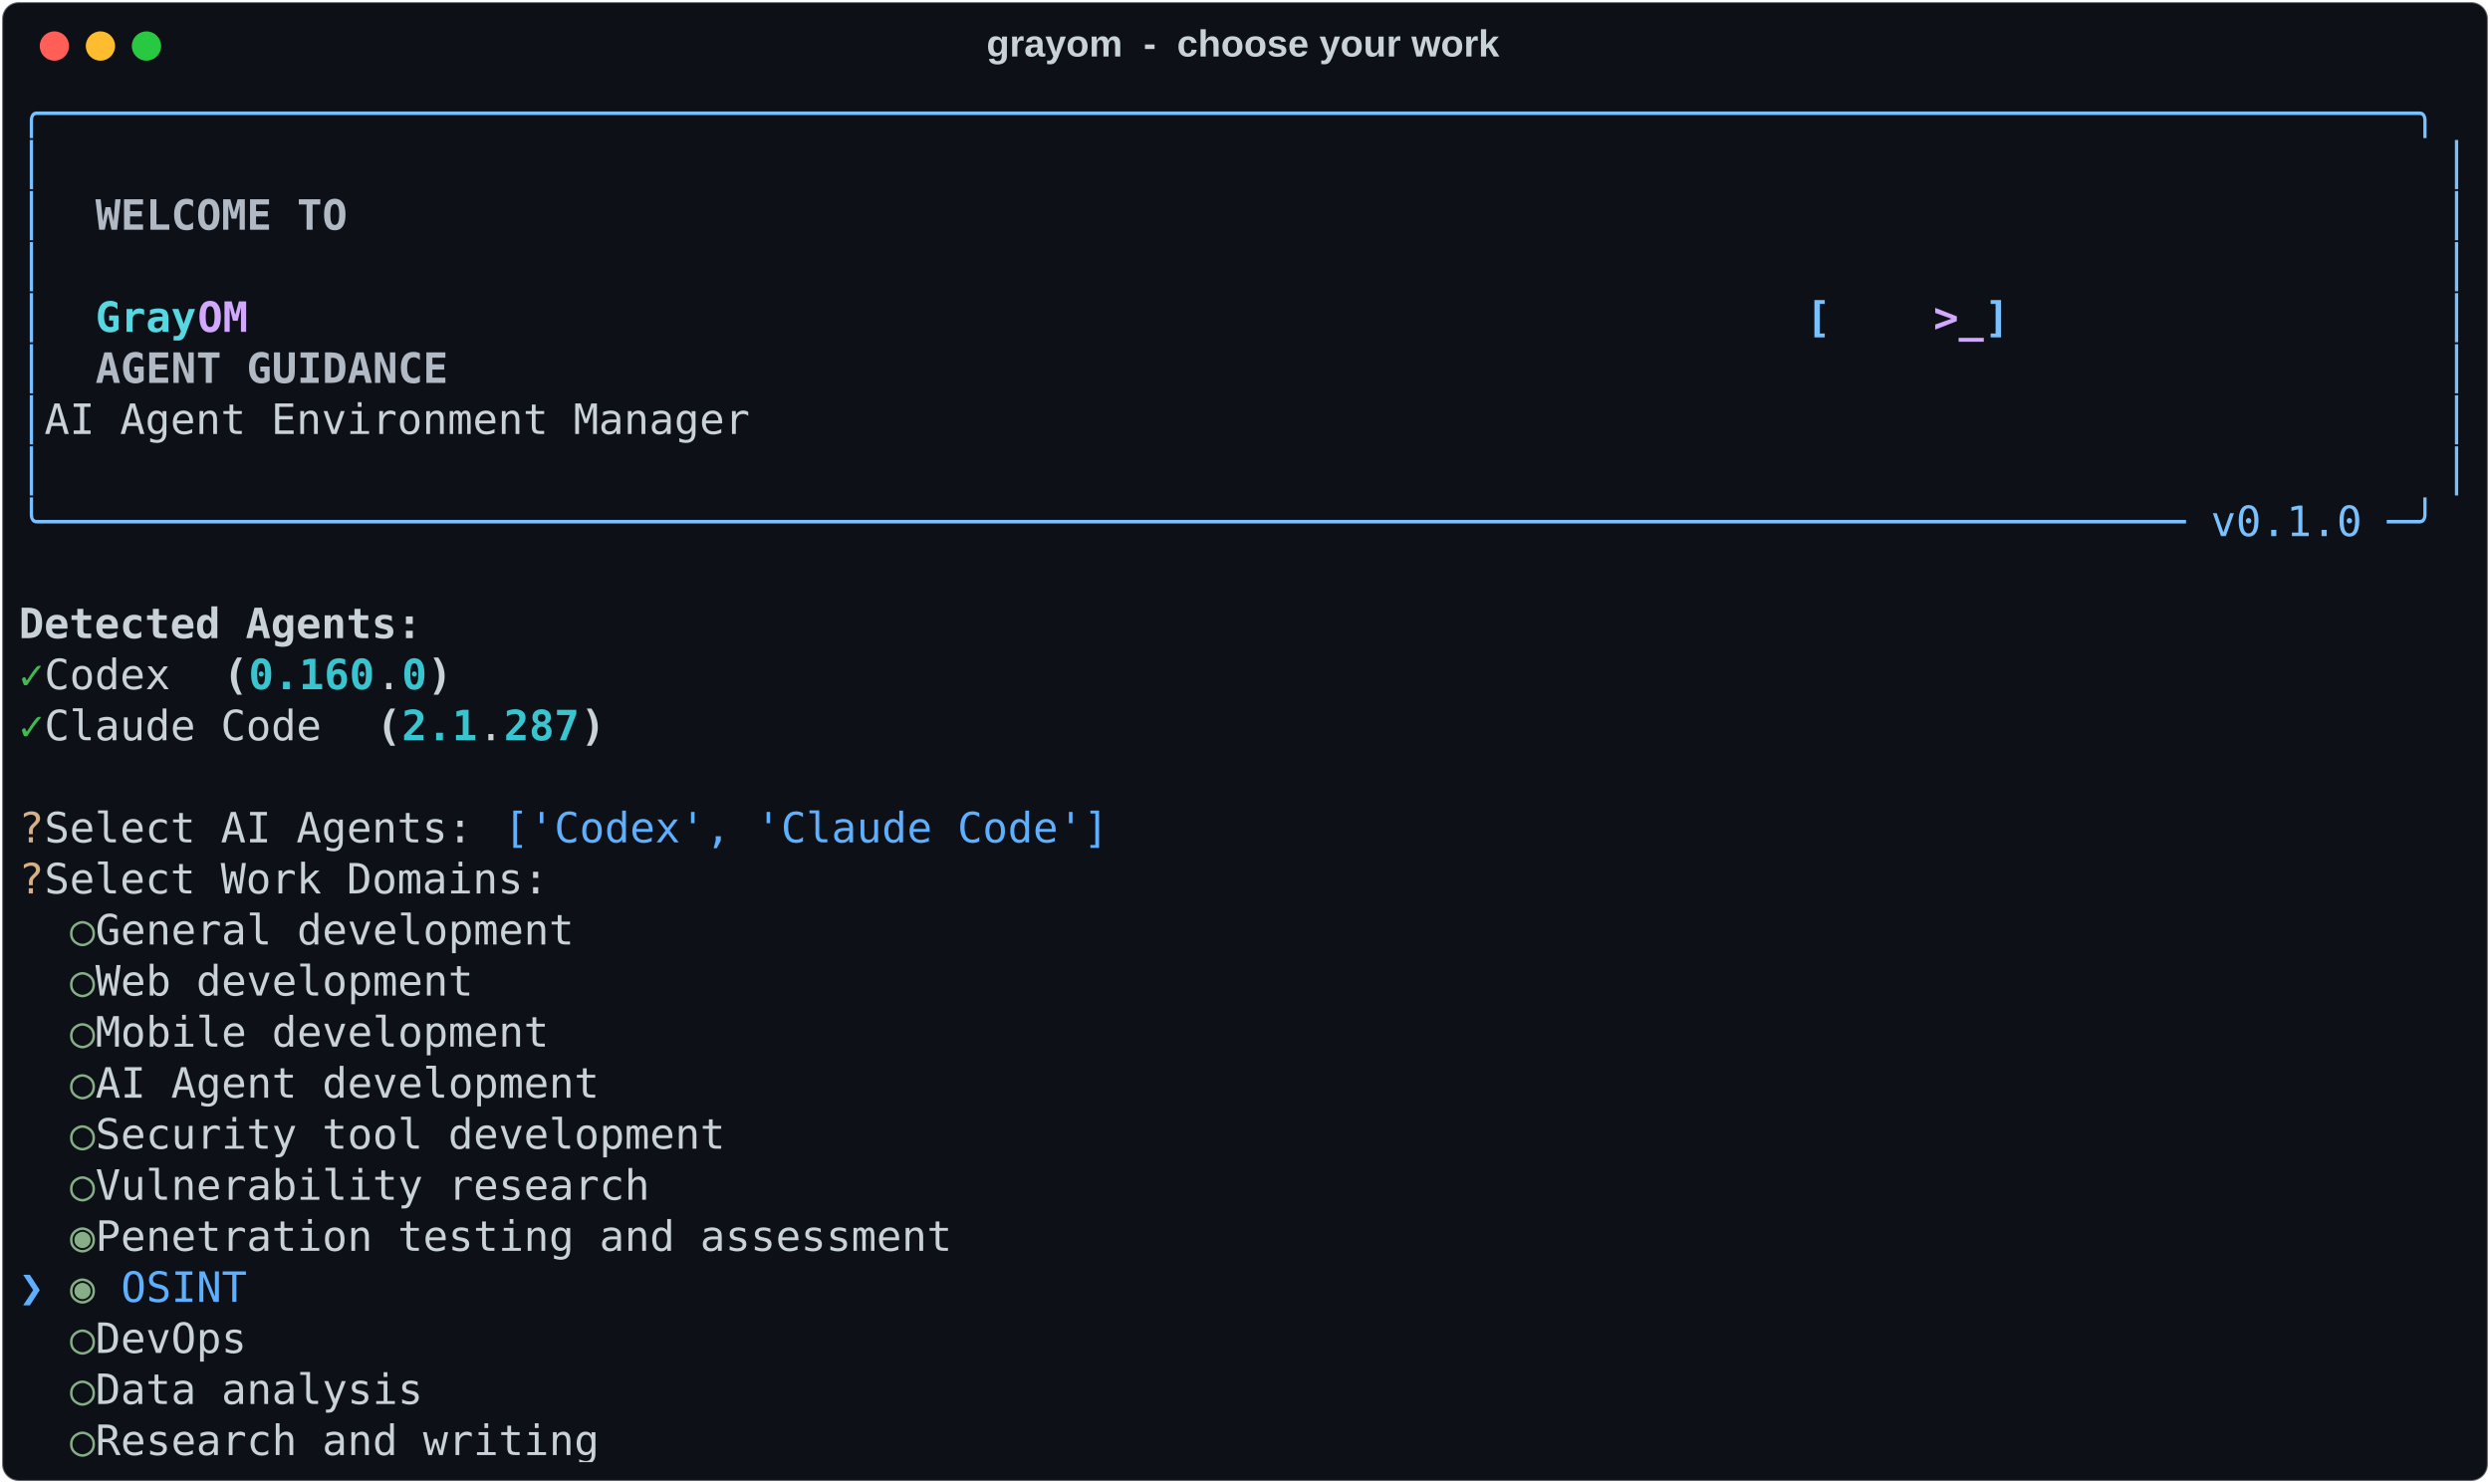
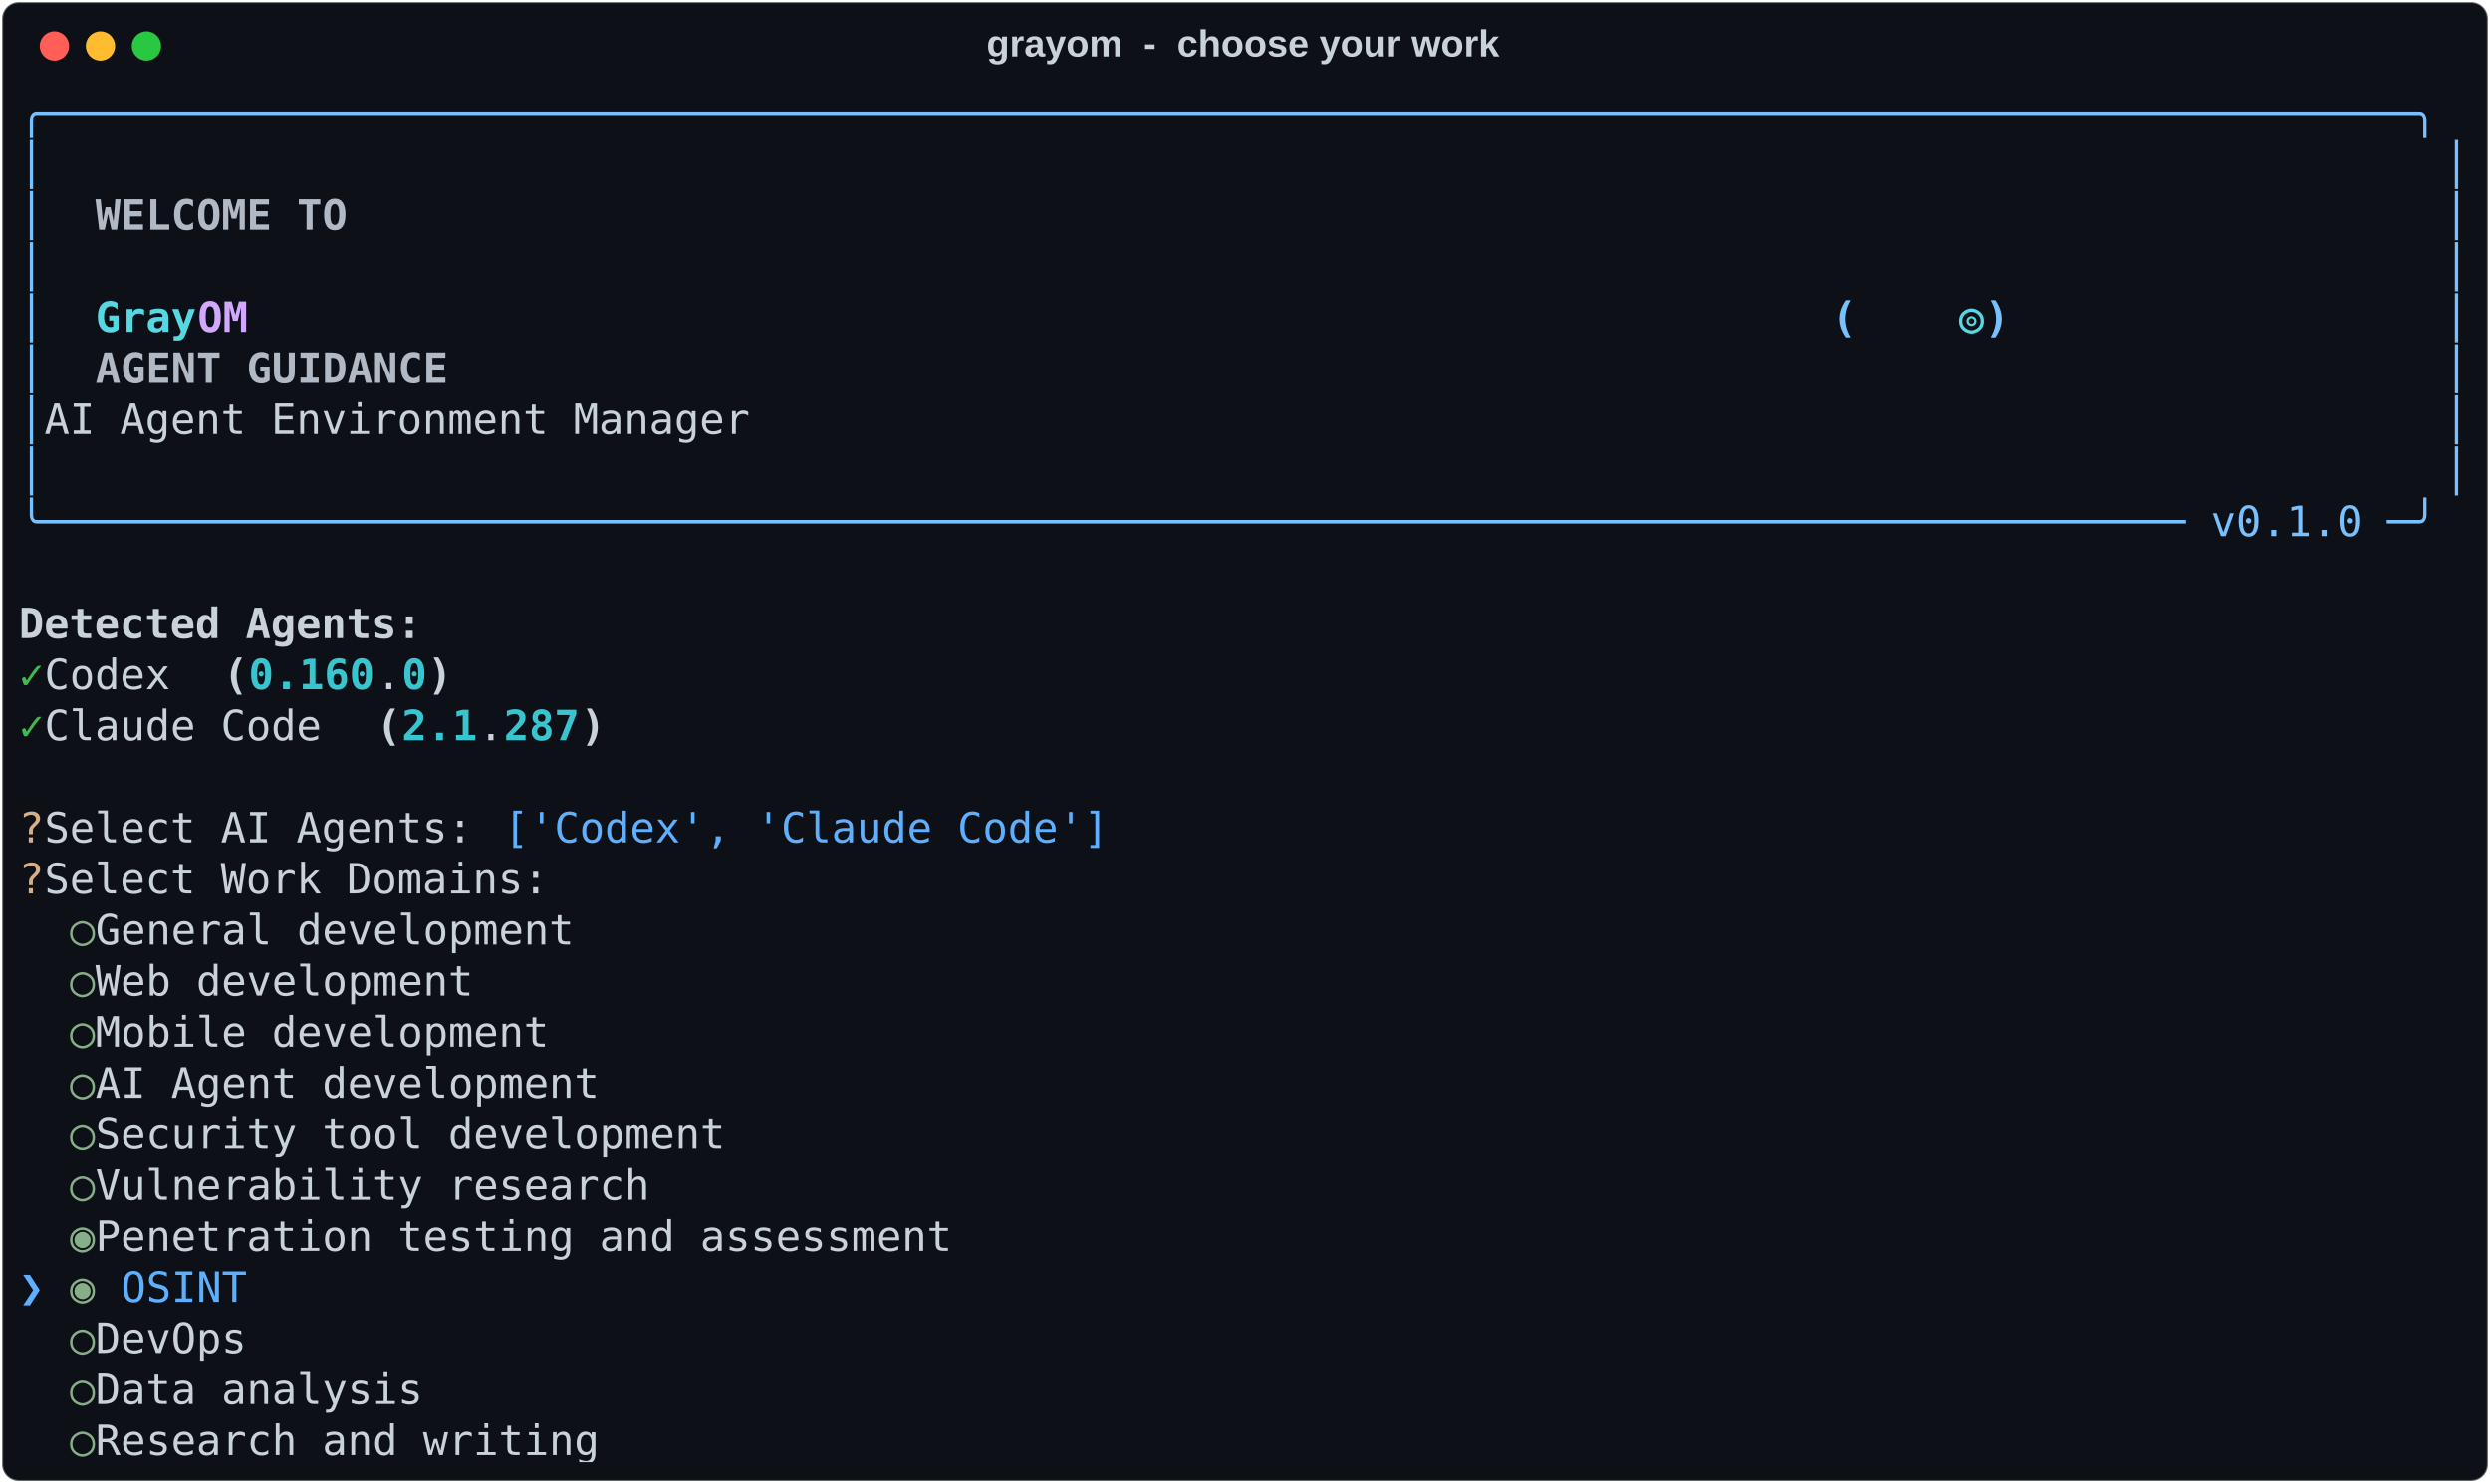
<svg xmlns="http://www.w3.org/2000/svg" class="rich-terminal" viewBox="0 0 1190 708.8">
  <style>

    @font-face {
        font-family: "Fira Code";
        src: local("FiraCode-Regular"),
                url("https://cdnjs.cloudflare.com/ajax/libs/firacode/6.2.0/woff2/FiraCode-Regular.woff2") format("woff2"),
                url("https://cdnjs.cloudflare.com/ajax/libs/firacode/6.2.0/woff/FiraCode-Regular.woff") format("woff");
        font-style: normal;
        font-weight: 400;
    }
    @font-face {
        font-family: "Fira Code";
        src: local("FiraCode-Bold"),
                url("https://cdnjs.cloudflare.com/ajax/libs/firacode/6.2.0/woff2/FiraCode-Bold.woff2") format("woff2"),
                url("https://cdnjs.cloudflare.com/ajax/libs/firacode/6.2.0/woff/FiraCode-Bold.woff") format("woff");
        font-style: bold;
        font-weight: 700;
    }

-     .terminal-3399588944-matrix {
+     .terminal-975608898-matrix {
        font-family: Fira Code, monospace;
        font-size: 20px;
        line-height: 24.4px;
        font-variant-east-asian: full-width;
    }

-     .terminal-3399588944-title {
+     .terminal-975608898-title {
        font-size: 18px;
        font-weight: bold;
        font-family: arial;
    }

-     .terminal-3399588944-r1 { fill: #79c0ff }
- .terminal-3399588944-r2 { fill: #c9d1d9 }
- .terminal-3399588944-r3 { fill: #b0b9c4;font-weight: bold }
- .terminal-3399588944-r4 { fill: #79c0ff;font-weight: bold }
- .terminal-3399588944-r5 { fill: #56d8e2;font-weight: bold }
- .terminal-3399588944-r6 { fill: #d2a8ff;font-weight: bold }
- .terminal-3399588944-r7 { fill: #c9d1d9;font-weight: bold }
- .terminal-3399588944-r8 { fill: #3fb950 }
- .terminal-3399588944-r9 { fill: #39c5cf;font-weight: bold }
- .terminal-3399588944-r10 { fill: #d7af87 }
- .terminal-3399588944-r11 { fill: #5fafff }
- .terminal-3399588944-r12 { fill: #b2b2b2 }
- .terminal-3399588944-r13 { fill: #87af87 }
+     .terminal-975608898-r1 { fill: #79c0ff }
+ .terminal-975608898-r2 { fill: #c9d1d9 }
+ .terminal-975608898-r3 { fill: #b0b9c4;font-weight: bold }
+ .terminal-975608898-r4 { fill: #79c0ff;font-weight: bold }
+ .terminal-975608898-r5 { fill: #56d8e2;font-weight: bold }
+ .terminal-975608898-r6 { fill: #d2a8ff;font-weight: bold }
+ .terminal-975608898-r7 { fill: #c9d1d9;font-weight: bold }
+ .terminal-975608898-r8 { fill: #3fb950 }
+ .terminal-975608898-r9 { fill: #39c5cf;font-weight: bold }
+ .terminal-975608898-r10 { fill: #d7af87 }
+ .terminal-975608898-r11 { fill: #5fafff }
+ .terminal-975608898-r12 { fill: #b2b2b2 }
+ .terminal-975608898-r13 { fill: #87af87 }
    </style>
  <defs>
-     <clipPath id="terminal-3399588944-clip-terminal">
+     <clipPath id="terminal-975608898-clip-terminal">
      <rect x="0" y="0" width="1170.2" height="657.8" />
    </clipPath>
-     <clipPath id="terminal-3399588944-line-0">
+     <clipPath id="terminal-975608898-line-0">
      <rect x="0" y="1.5" width="1171.2" height="24.65" />
    </clipPath>
-     <clipPath id="terminal-3399588944-line-1">
+     <clipPath id="terminal-975608898-line-1">
      <rect x="0" y="25.9" width="1171.2" height="24.65" />
    </clipPath>
-     <clipPath id="terminal-3399588944-line-2">
+     <clipPath id="terminal-975608898-line-2">
      <rect x="0" y="50.3" width="1171.2" height="24.65" />
    </clipPath>
-     <clipPath id="terminal-3399588944-line-3">
+     <clipPath id="terminal-975608898-line-3">
      <rect x="0" y="74.7" width="1171.2" height="24.65" />
    </clipPath>
-     <clipPath id="terminal-3399588944-line-4">
+     <clipPath id="terminal-975608898-line-4">
      <rect x="0" y="99.1" width="1171.2" height="24.65" />
    </clipPath>
-     <clipPath id="terminal-3399588944-line-5">
+     <clipPath id="terminal-975608898-line-5">
      <rect x="0" y="123.5" width="1171.2" height="24.65" />
    </clipPath>
-     <clipPath id="terminal-3399588944-line-6">
+     <clipPath id="terminal-975608898-line-6">
      <rect x="0" y="147.9" width="1171.2" height="24.65" />
    </clipPath>
-     <clipPath id="terminal-3399588944-line-7">
+     <clipPath id="terminal-975608898-line-7">
      <rect x="0" y="172.3" width="1171.2" height="24.65" />
    </clipPath>
-     <clipPath id="terminal-3399588944-line-8">
+     <clipPath id="terminal-975608898-line-8">
      <rect x="0" y="196.7" width="1171.2" height="24.65" />
    </clipPath>
-     <clipPath id="terminal-3399588944-line-9">
+     <clipPath id="terminal-975608898-line-9">
      <rect x="0" y="221.1" width="1171.2" height="24.65" />
    </clipPath>
-     <clipPath id="terminal-3399588944-line-10">
+     <clipPath id="terminal-975608898-line-10">
      <rect x="0" y="245.5" width="1171.2" height="24.65" />
    </clipPath>
-     <clipPath id="terminal-3399588944-line-11">
+     <clipPath id="terminal-975608898-line-11">
      <rect x="0" y="269.9" width="1171.2" height="24.65" />
    </clipPath>
-     <clipPath id="terminal-3399588944-line-12">
+     <clipPath id="terminal-975608898-line-12">
      <rect x="0" y="294.3" width="1171.2" height="24.65" />
    </clipPath>
-     <clipPath id="terminal-3399588944-line-13">
+     <clipPath id="terminal-975608898-line-13">
      <rect x="0" y="318.7" width="1171.2" height="24.65" />
    </clipPath>
-     <clipPath id="terminal-3399588944-line-14">
+     <clipPath id="terminal-975608898-line-14">
      <rect x="0" y="343.1" width="1171.2" height="24.65" />
    </clipPath>
-     <clipPath id="terminal-3399588944-line-15">
+     <clipPath id="terminal-975608898-line-15">
      <rect x="0" y="367.5" width="1171.2" height="24.65" />
    </clipPath>
-     <clipPath id="terminal-3399588944-line-16">
+     <clipPath id="terminal-975608898-line-16">
      <rect x="0" y="391.9" width="1171.2" height="24.65" />
    </clipPath>
-     <clipPath id="terminal-3399588944-line-17">
+     <clipPath id="terminal-975608898-line-17">
      <rect x="0" y="416.3" width="1171.2" height="24.65" />
    </clipPath>
-     <clipPath id="terminal-3399588944-line-18">
+     <clipPath id="terminal-975608898-line-18">
      <rect x="0" y="440.7" width="1171.2" height="24.65" />
    </clipPath>
-     <clipPath id="terminal-3399588944-line-19">
+     <clipPath id="terminal-975608898-line-19">
      <rect x="0" y="465.1" width="1171.2" height="24.65" />
    </clipPath>
-     <clipPath id="terminal-3399588944-line-20">
+     <clipPath id="terminal-975608898-line-20">
      <rect x="0" y="489.5" width="1171.2" height="24.65" />
    </clipPath>
-     <clipPath id="terminal-3399588944-line-21">
+     <clipPath id="terminal-975608898-line-21">
      <rect x="0" y="513.9" width="1171.2" height="24.65" />
    </clipPath>
-     <clipPath id="terminal-3399588944-line-22">
+     <clipPath id="terminal-975608898-line-22">
      <rect x="0" y="538.3" width="1171.2" height="24.65" />
    </clipPath>
-     <clipPath id="terminal-3399588944-line-23">
+     <clipPath id="terminal-975608898-line-23">
      <rect x="0" y="562.7" width="1171.2" height="24.65" />
    </clipPath>
-     <clipPath id="terminal-3399588944-line-24">
+     <clipPath id="terminal-975608898-line-24">
      <rect x="0" y="587.1" width="1171.2" height="24.65" />
    </clipPath>
-     <clipPath id="terminal-3399588944-line-25">
+     <clipPath id="terminal-975608898-line-25">
      <rect x="0" y="611.5" width="1171.2" height="24.65" />
    </clipPath>
  </defs>
  <rect fill="#0d1117" stroke="rgba(255,255,255,0.35)" stroke-width="1" x="1" y="1" width="1188" height="706.8" rx="8" />
-   <text class="terminal-3399588944-title" fill="#c9d1d9" text-anchor="middle" x="594" y="27">grayom  -  choose your work</text>
+   <text class="terminal-975608898-title" fill="#c9d1d9" text-anchor="middle" x="594" y="27">grayom  -  choose your work</text>
  <g transform="translate(26,22)">
    <circle cx="0" cy="0" r="7" fill="#ff5f57" />
    <circle cx="22" cy="0" r="7" fill="#febc2e" />
    <circle cx="44" cy="0" r="7" fill="#28c840" />
  </g>
-   <g transform="translate(9, 41)" clip-path="url(#terminal-3399588944-clip-terminal)">
-     <g class="terminal-3399588944-matrix">
-       <text class="terminal-3399588944-r1" x="0" y="20" textLength="1171.2" clip-path="url(#terminal-3399588944-line-0)">╭──────────────────────────────────────────────────────────────────────────────────────────────╮</text>
-       <text class="terminal-3399588944-r2" x="1171.2" y="20" textLength="12.2" clip-path="url(#terminal-3399588944-line-0)">
- </text>
-       <text class="terminal-3399588944-r1" x="0" y="44.4" textLength="12.2" clip-path="url(#terminal-3399588944-line-1)">│</text>
-       <text class="terminal-3399588944-r1" x="1159" y="44.4" textLength="12.2" clip-path="url(#terminal-3399588944-line-1)">│</text>
-       <text class="terminal-3399588944-r2" x="1171.2" y="44.4" textLength="12.2" clip-path="url(#terminal-3399588944-line-1)">
- </text>
-       <text class="terminal-3399588944-r1" x="0" y="68.8" textLength="12.2" clip-path="url(#terminal-3399588944-line-2)">│</text>
-       <text class="terminal-3399588944-r3" x="36.6" y="68.8" textLength="658.8" clip-path="url(#terminal-3399588944-line-2)">WELCOME TO                                            </text>
-       <text class="terminal-3399588944-r1" x="1159" y="68.8" textLength="12.2" clip-path="url(#terminal-3399588944-line-2)">│</text>
-       <text class="terminal-3399588944-r2" x="1171.2" y="68.8" textLength="12.2" clip-path="url(#terminal-3399588944-line-2)">
- </text>
-       <text class="terminal-3399588944-r1" x="0" y="93.2" textLength="12.2" clip-path="url(#terminal-3399588944-line-3)">│</text>
-       <text class="terminal-3399588944-r1" x="1159" y="93.2" textLength="12.2" clip-path="url(#terminal-3399588944-line-3)">│</text>
-       <text class="terminal-3399588944-r2" x="1171.2" y="93.2" textLength="12.2" clip-path="url(#terminal-3399588944-line-3)">
- </text>
-       <text class="terminal-3399588944-r1" x="0" y="117.6" textLength="12.2" clip-path="url(#terminal-3399588944-line-4)">│</text>
-       <text class="terminal-3399588944-r5" x="36.6" y="117.6" textLength="48.8" clip-path="url(#terminal-3399588944-line-4)">Gray</text>
-       <text class="terminal-3399588944-r6" x="85.4" y="117.6" textLength="24.4" clip-path="url(#terminal-3399588944-line-4)">OM</text>
-       <text class="terminal-3399588944-r4" x="854" y="117.6" textLength="61" clip-path="url(#terminal-3399588944-line-4)">   [ </text>
-       <text class="terminal-3399588944-r6" x="915" y="117.6" textLength="24.4" clip-path="url(#terminal-3399588944-line-4)">&gt;_</text>
-       <text class="terminal-3399588944-r4" x="939.4" y="117.6" textLength="24.4" clip-path="url(#terminal-3399588944-line-4)"> ]</text>
-       <text class="terminal-3399588944-r1" x="1159" y="117.6" textLength="12.2" clip-path="url(#terminal-3399588944-line-4)">│</text>
-       <text class="terminal-3399588944-r2" x="1171.2" y="117.6" textLength="12.2" clip-path="url(#terminal-3399588944-line-4)">
- </text>
-       <text class="terminal-3399588944-r1" x="0" y="142" textLength="12.2" clip-path="url(#terminal-3399588944-line-5)">│</text>
-       <text class="terminal-3399588944-r3" x="36.6" y="142" textLength="658.8" clip-path="url(#terminal-3399588944-line-5)">AGENT GUIDANCE                                        </text>
-       <text class="terminal-3399588944-r1" x="1159" y="142" textLength="12.2" clip-path="url(#terminal-3399588944-line-5)">│</text>
-       <text class="terminal-3399588944-r2" x="1171.2" y="142" textLength="12.2" clip-path="url(#terminal-3399588944-line-5)">
- </text>
-       <text class="terminal-3399588944-r1" x="0" y="166.4" textLength="12.2" clip-path="url(#terminal-3399588944-line-6)">│</text>
-       <text class="terminal-3399588944-r2" x="12.2" y="166.4" textLength="1146.8" clip-path="url(#terminal-3399588944-line-6)">  AI Agent Environment Manager                                                                </text>
-       <text class="terminal-3399588944-r1" x="1159" y="166.4" textLength="12.2" clip-path="url(#terminal-3399588944-line-6)">│</text>
-       <text class="terminal-3399588944-r2" x="1171.2" y="166.4" textLength="12.2" clip-path="url(#terminal-3399588944-line-6)">
- </text>
-       <text class="terminal-3399588944-r1" x="0" y="190.8" textLength="12.2" clip-path="url(#terminal-3399588944-line-7)">│</text>
-       <text class="terminal-3399588944-r1" x="1159" y="190.8" textLength="12.2" clip-path="url(#terminal-3399588944-line-7)">│</text>
-       <text class="terminal-3399588944-r2" x="1171.2" y="190.8" textLength="12.2" clip-path="url(#terminal-3399588944-line-7)">
- </text>
-       <text class="terminal-3399588944-r1" x="0" y="215.2" textLength="1171.2" clip-path="url(#terminal-3399588944-line-8)">╰───────────────────────────────────────────────────────────────────────────────────── v0.1.0 ─╯</text>
-       <text class="terminal-3399588944-r2" x="1171.2" y="215.2" textLength="12.2" clip-path="url(#terminal-3399588944-line-8)">
- </text>
-       <text class="terminal-3399588944-r2" x="1171.2" y="239.6" textLength="12.2" clip-path="url(#terminal-3399588944-line-9)">
- </text>
-       <text class="terminal-3399588944-r7" x="0" y="264" textLength="195.2" clip-path="url(#terminal-3399588944-line-10)">Detected Agents:</text>
-       <text class="terminal-3399588944-r2" x="1171.2" y="264" textLength="12.2" clip-path="url(#terminal-3399588944-line-10)">
- </text>
-       <text class="terminal-3399588944-r8" x="0" y="288.4" textLength="12.2" clip-path="url(#terminal-3399588944-line-11)">✓</text>
-       <text class="terminal-3399588944-r2" x="12.2" y="288.4" textLength="85.4" clip-path="url(#terminal-3399588944-line-11)"> Codex </text>
-       <text class="terminal-3399588944-r7" x="97.6" y="288.4" textLength="12.2" clip-path="url(#terminal-3399588944-line-11)">(</text>
-       <text class="terminal-3399588944-r9" x="109.8" y="288.4" textLength="61" clip-path="url(#terminal-3399588944-line-11)">0.160</text>
-       <text class="terminal-3399588944-r2" x="170.8" y="288.4" textLength="12.2" clip-path="url(#terminal-3399588944-line-11)">.</text>
-       <text class="terminal-3399588944-r9" x="183" y="288.4" textLength="12.2" clip-path="url(#terminal-3399588944-line-11)">0</text>
-       <text class="terminal-3399588944-r7" x="195.2" y="288.4" textLength="12.2" clip-path="url(#terminal-3399588944-line-11)">)</text>
-       <text class="terminal-3399588944-r2" x="1171.2" y="288.4" textLength="12.2" clip-path="url(#terminal-3399588944-line-11)">
- </text>
-       <text class="terminal-3399588944-r8" x="0" y="312.8" textLength="12.2" clip-path="url(#terminal-3399588944-line-12)">✓</text>
-       <text class="terminal-3399588944-r2" x="12.2" y="312.8" textLength="158.6" clip-path="url(#terminal-3399588944-line-12)"> Claude Code </text>
-       <text class="terminal-3399588944-r7" x="170.8" y="312.8" textLength="12.2" clip-path="url(#terminal-3399588944-line-12)">(</text>
-       <text class="terminal-3399588944-r9" x="183" y="312.8" textLength="36.6" clip-path="url(#terminal-3399588944-line-12)">2.1</text>
-       <text class="terminal-3399588944-r2" x="219.6" y="312.8" textLength="12.2" clip-path="url(#terminal-3399588944-line-12)">.</text>
-       <text class="terminal-3399588944-r9" x="231.8" y="312.8" textLength="36.6" clip-path="url(#terminal-3399588944-line-12)">287</text>
-       <text class="terminal-3399588944-r7" x="268.4" y="312.8" textLength="12.2" clip-path="url(#terminal-3399588944-line-12)">)</text>
-       <text class="terminal-3399588944-r2" x="1171.2" y="312.8" textLength="12.2" clip-path="url(#terminal-3399588944-line-12)">
- </text>
-       <text class="terminal-3399588944-r2" x="1171.2" y="337.2" textLength="12.2" clip-path="url(#terminal-3399588944-line-13)">
- </text>
-       <text class="terminal-3399588944-r10" x="0" y="361.6" textLength="12.2" clip-path="url(#terminal-3399588944-line-14)">?</text>
-       <text class="terminal-3399588944-r2" x="12.2" y="361.6" textLength="219.6" clip-path="url(#terminal-3399588944-line-14)"> Select AI Agents:</text>
-       <text class="terminal-3399588944-r11" x="231.8" y="361.6" textLength="305" clip-path="url(#terminal-3399588944-line-14)"> ['Codex', 'Claude Code']</text>
-       <text class="terminal-3399588944-r2" x="1171.2" y="361.6" textLength="12.2" clip-path="url(#terminal-3399588944-line-14)">
- </text>
-       <text class="terminal-3399588944-r10" x="0" y="386" textLength="12.2" clip-path="url(#terminal-3399588944-line-15)">?</text>
-       <text class="terminal-3399588944-r2" x="12.2" y="386" textLength="256.2" clip-path="url(#terminal-3399588944-line-15)"> Select Work Domains:</text>
-       <text class="terminal-3399588944-r2" x="1171.2" y="386" textLength="12.2" clip-path="url(#terminal-3399588944-line-15)">
- </text>
-       <text class="terminal-3399588944-r13" x="24.4" y="410.4" textLength="12.2" clip-path="url(#terminal-3399588944-line-16)">○</text>
-       <text class="terminal-3399588944-r2" x="36.6" y="410.4" textLength="244" clip-path="url(#terminal-3399588944-line-16)"> General development</text>
-       <text class="terminal-3399588944-r2" x="1171.2" y="410.4" textLength="12.2" clip-path="url(#terminal-3399588944-line-16)">
- </text>
-       <text class="terminal-3399588944-r13" x="24.4" y="434.8" textLength="12.2" clip-path="url(#terminal-3399588944-line-17)">○</text>
-       <text class="terminal-3399588944-r2" x="36.6" y="434.8" textLength="195.2" clip-path="url(#terminal-3399588944-line-17)"> Web development</text>
-       <text class="terminal-3399588944-r2" x="1171.2" y="434.8" textLength="12.2" clip-path="url(#terminal-3399588944-line-17)">
- </text>
-       <text class="terminal-3399588944-r13" x="24.4" y="459.2" textLength="12.2" clip-path="url(#terminal-3399588944-line-18)">○</text>
-       <text class="terminal-3399588944-r2" x="36.6" y="459.2" textLength="231.8" clip-path="url(#terminal-3399588944-line-18)"> Mobile development</text>
-       <text class="terminal-3399588944-r2" x="1171.2" y="459.2" textLength="12.2" clip-path="url(#terminal-3399588944-line-18)">
- </text>
-       <text class="terminal-3399588944-r13" x="24.4" y="483.6" textLength="12.2" clip-path="url(#terminal-3399588944-line-19)">○</text>
-       <text class="terminal-3399588944-r2" x="36.6" y="483.6" textLength="256.2" clip-path="url(#terminal-3399588944-line-19)"> AI Agent development</text>
-       <text class="terminal-3399588944-r2" x="1171.2" y="483.6" textLength="12.2" clip-path="url(#terminal-3399588944-line-19)">
- </text>
-       <text class="terminal-3399588944-r13" x="24.4" y="508" textLength="12.2" clip-path="url(#terminal-3399588944-line-20)">○</text>
-       <text class="terminal-3399588944-r2" x="36.6" y="508" textLength="317.2" clip-path="url(#terminal-3399588944-line-20)"> Security tool development</text>
-       <text class="terminal-3399588944-r2" x="1171.2" y="508" textLength="12.2" clip-path="url(#terminal-3399588944-line-20)">
- </text>
-       <text class="terminal-3399588944-r13" x="24.4" y="532.4" textLength="12.2" clip-path="url(#terminal-3399588944-line-21)">○</text>
-       <text class="terminal-3399588944-r2" x="36.6" y="532.4" textLength="280.6" clip-path="url(#terminal-3399588944-line-21)"> Vulnerability research</text>
-       <text class="terminal-3399588944-r2" x="1171.2" y="532.4" textLength="12.2" clip-path="url(#terminal-3399588944-line-21)">
- </text>
-       <text class="terminal-3399588944-r13" x="24.4" y="556.8" textLength="12.2" clip-path="url(#terminal-3399588944-line-22)">◉</text>
-       <text class="terminal-3399588944-r2" x="36.6" y="556.8" textLength="427" clip-path="url(#terminal-3399588944-line-22)"> Penetration testing and assessment</text>
-       <text class="terminal-3399588944-r2" x="1171.2" y="556.8" textLength="12.2" clip-path="url(#terminal-3399588944-line-22)">
- </text>
-       <text class="terminal-3399588944-r11" x="0" y="581.2" textLength="12.2" clip-path="url(#terminal-3399588944-line-23)">❯</text>
-       <text class="terminal-3399588944-r13" x="24.4" y="581.2" textLength="12.2" clip-path="url(#terminal-3399588944-line-23)">◉</text>
-       <text class="terminal-3399588944-r11" x="48.8" y="581.2" textLength="61" clip-path="url(#terminal-3399588944-line-23)">OSINT</text>
-       <text class="terminal-3399588944-r2" x="1171.2" y="581.2" textLength="12.2" clip-path="url(#terminal-3399588944-line-23)">
- </text>
-       <text class="terminal-3399588944-r13" x="24.4" y="605.6" textLength="12.2" clip-path="url(#terminal-3399588944-line-24)">○</text>
-       <text class="terminal-3399588944-r2" x="36.6" y="605.6" textLength="85.4" clip-path="url(#terminal-3399588944-line-24)"> DevOps</text>
-       <text class="terminal-3399588944-r2" x="1171.2" y="605.6" textLength="12.2" clip-path="url(#terminal-3399588944-line-24)">
- </text>
-       <text class="terminal-3399588944-r13" x="24.4" y="630" textLength="12.2" clip-path="url(#terminal-3399588944-line-25)">○</text>
-       <text class="terminal-3399588944-r2" x="36.6" y="630" textLength="170.8" clip-path="url(#terminal-3399588944-line-25)"> Data analysis</text>
-       <text class="terminal-3399588944-r2" x="1171.2" y="630" textLength="12.2" clip-path="url(#terminal-3399588944-line-25)">
- </text>
-       <text class="terminal-3399588944-r13" x="24.4" y="654.4" textLength="12.2" clip-path="url(#terminal-3399588944-line-26)">○</text>
-       <text class="terminal-3399588944-r2" x="36.6" y="654.4" textLength="256.2" clip-path="url(#terminal-3399588944-line-26)"> Research and writing</text>
-       <text class="terminal-3399588944-r2" x="1171.2" y="654.4" textLength="12.2" clip-path="url(#terminal-3399588944-line-26)">
+   <g transform="translate(9, 41)" clip-path="url(#terminal-975608898-clip-terminal)">
+     <g class="terminal-975608898-matrix">
+       <text class="terminal-975608898-r1" x="0" y="20" textLength="1171.2" clip-path="url(#terminal-975608898-line-0)">╭──────────────────────────────────────────────────────────────────────────────────────────────╮</text>
+       <text class="terminal-975608898-r2" x="1171.2" y="20" textLength="12.2" clip-path="url(#terminal-975608898-line-0)">
+ </text>
+       <text class="terminal-975608898-r1" x="0" y="44.4" textLength="12.2" clip-path="url(#terminal-975608898-line-1)">│</text>
+       <text class="terminal-975608898-r1" x="1159" y="44.4" textLength="12.2" clip-path="url(#terminal-975608898-line-1)">│</text>
+       <text class="terminal-975608898-r2" x="1171.2" y="44.4" textLength="12.2" clip-path="url(#terminal-975608898-line-1)">
+ </text>
+       <text class="terminal-975608898-r1" x="0" y="68.8" textLength="12.2" clip-path="url(#terminal-975608898-line-2)">│</text>
+       <text class="terminal-975608898-r3" x="36.6" y="68.8" textLength="658.8" clip-path="url(#terminal-975608898-line-2)">WELCOME TO                                            </text>
+       <text class="terminal-975608898-r1" x="1159" y="68.8" textLength="12.2" clip-path="url(#terminal-975608898-line-2)">│</text>
+       <text class="terminal-975608898-r2" x="1171.2" y="68.8" textLength="12.2" clip-path="url(#terminal-975608898-line-2)">
+ </text>
+       <text class="terminal-975608898-r1" x="0" y="93.2" textLength="12.2" clip-path="url(#terminal-975608898-line-3)">│</text>
+       <text class="terminal-975608898-r1" x="1159" y="93.2" textLength="12.2" clip-path="url(#terminal-975608898-line-3)">│</text>
+       <text class="terminal-975608898-r2" x="1171.2" y="93.2" textLength="12.2" clip-path="url(#terminal-975608898-line-3)">
+ </text>
+       <text class="terminal-975608898-r1" x="0" y="117.6" textLength="12.2" clip-path="url(#terminal-975608898-line-4)">│</text>
+       <text class="terminal-975608898-r5" x="36.6" y="117.6" textLength="48.8" clip-path="url(#terminal-975608898-line-4)">Gray</text>
+       <text class="terminal-975608898-r6" x="85.4" y="117.6" textLength="24.4" clip-path="url(#terminal-975608898-line-4)">OM</text>
+       <text class="terminal-975608898-r4" x="866.2" y="117.6" textLength="61" clip-path="url(#terminal-975608898-line-4)">   ( </text>
+       <text class="terminal-975608898-r5" x="927.2" y="117.6" textLength="12.2" clip-path="url(#terminal-975608898-line-4)">◎</text>
+       <text class="terminal-975608898-r4" x="939.4" y="117.6" textLength="24.4" clip-path="url(#terminal-975608898-line-4)"> )</text>
+       <text class="terminal-975608898-r1" x="1159" y="117.6" textLength="12.2" clip-path="url(#terminal-975608898-line-4)">│</text>
+       <text class="terminal-975608898-r2" x="1171.2" y="117.6" textLength="12.2" clip-path="url(#terminal-975608898-line-4)">
+ </text>
+       <text class="terminal-975608898-r1" x="0" y="142" textLength="12.2" clip-path="url(#terminal-975608898-line-5)">│</text>
+       <text class="terminal-975608898-r3" x="36.6" y="142" textLength="658.8" clip-path="url(#terminal-975608898-line-5)">AGENT GUIDANCE                                        </text>
+       <text class="terminal-975608898-r1" x="1159" y="142" textLength="12.2" clip-path="url(#terminal-975608898-line-5)">│</text>
+       <text class="terminal-975608898-r2" x="1171.2" y="142" textLength="12.2" clip-path="url(#terminal-975608898-line-5)">
+ </text>
+       <text class="terminal-975608898-r1" x="0" y="166.4" textLength="12.2" clip-path="url(#terminal-975608898-line-6)">│</text>
+       <text class="terminal-975608898-r2" x="12.2" y="166.4" textLength="1146.8" clip-path="url(#terminal-975608898-line-6)">  AI Agent Environment Manager                                                                </text>
+       <text class="terminal-975608898-r1" x="1159" y="166.4" textLength="12.2" clip-path="url(#terminal-975608898-line-6)">│</text>
+       <text class="terminal-975608898-r2" x="1171.2" y="166.4" textLength="12.2" clip-path="url(#terminal-975608898-line-6)">
+ </text>
+       <text class="terminal-975608898-r1" x="0" y="190.8" textLength="12.2" clip-path="url(#terminal-975608898-line-7)">│</text>
+       <text class="terminal-975608898-r1" x="1159" y="190.8" textLength="12.2" clip-path="url(#terminal-975608898-line-7)">│</text>
+       <text class="terminal-975608898-r2" x="1171.2" y="190.8" textLength="12.2" clip-path="url(#terminal-975608898-line-7)">
+ </text>
+       <text class="terminal-975608898-r1" x="0" y="215.2" textLength="1171.2" clip-path="url(#terminal-975608898-line-8)">╰───────────────────────────────────────────────────────────────────────────────────── v0.1.0 ─╯</text>
+       <text class="terminal-975608898-r2" x="1171.2" y="215.2" textLength="12.2" clip-path="url(#terminal-975608898-line-8)">
+ </text>
+       <text class="terminal-975608898-r2" x="1171.2" y="239.6" textLength="12.2" clip-path="url(#terminal-975608898-line-9)">
+ </text>
+       <text class="terminal-975608898-r7" x="0" y="264" textLength="195.2" clip-path="url(#terminal-975608898-line-10)">Detected Agents:</text>
+       <text class="terminal-975608898-r2" x="1171.2" y="264" textLength="12.2" clip-path="url(#terminal-975608898-line-10)">
+ </text>
+       <text class="terminal-975608898-r8" x="0" y="288.4" textLength="12.2" clip-path="url(#terminal-975608898-line-11)">✓</text>
+       <text class="terminal-975608898-r2" x="12.2" y="288.4" textLength="85.4" clip-path="url(#terminal-975608898-line-11)"> Codex </text>
+       <text class="terminal-975608898-r7" x="97.6" y="288.4" textLength="12.2" clip-path="url(#terminal-975608898-line-11)">(</text>
+       <text class="terminal-975608898-r9" x="109.8" y="288.4" textLength="61" clip-path="url(#terminal-975608898-line-11)">0.160</text>
+       <text class="terminal-975608898-r2" x="170.8" y="288.4" textLength="12.2" clip-path="url(#terminal-975608898-line-11)">.</text>
+       <text class="terminal-975608898-r9" x="183" y="288.4" textLength="12.2" clip-path="url(#terminal-975608898-line-11)">0</text>
+       <text class="terminal-975608898-r7" x="195.2" y="288.4" textLength="12.2" clip-path="url(#terminal-975608898-line-11)">)</text>
+       <text class="terminal-975608898-r2" x="1171.2" y="288.4" textLength="12.2" clip-path="url(#terminal-975608898-line-11)">
+ </text>
+       <text class="terminal-975608898-r8" x="0" y="312.8" textLength="12.2" clip-path="url(#terminal-975608898-line-12)">✓</text>
+       <text class="terminal-975608898-r2" x="12.2" y="312.8" textLength="158.6" clip-path="url(#terminal-975608898-line-12)"> Claude Code </text>
+       <text class="terminal-975608898-r7" x="170.8" y="312.8" textLength="12.2" clip-path="url(#terminal-975608898-line-12)">(</text>
+       <text class="terminal-975608898-r9" x="183" y="312.8" textLength="36.6" clip-path="url(#terminal-975608898-line-12)">2.1</text>
+       <text class="terminal-975608898-r2" x="219.6" y="312.8" textLength="12.2" clip-path="url(#terminal-975608898-line-12)">.</text>
+       <text class="terminal-975608898-r9" x="231.8" y="312.8" textLength="36.6" clip-path="url(#terminal-975608898-line-12)">287</text>
+       <text class="terminal-975608898-r7" x="268.4" y="312.8" textLength="12.2" clip-path="url(#terminal-975608898-line-12)">)</text>
+       <text class="terminal-975608898-r2" x="1171.2" y="312.8" textLength="12.2" clip-path="url(#terminal-975608898-line-12)">
+ </text>
+       <text class="terminal-975608898-r2" x="1171.2" y="337.2" textLength="12.2" clip-path="url(#terminal-975608898-line-13)">
+ </text>
+       <text class="terminal-975608898-r10" x="0" y="361.6" textLength="12.2" clip-path="url(#terminal-975608898-line-14)">?</text>
+       <text class="terminal-975608898-r2" x="12.2" y="361.6" textLength="219.6" clip-path="url(#terminal-975608898-line-14)"> Select AI Agents:</text>
+       <text class="terminal-975608898-r11" x="231.8" y="361.6" textLength="305" clip-path="url(#terminal-975608898-line-14)"> ['Codex', 'Claude Code']</text>
+       <text class="terminal-975608898-r2" x="1171.2" y="361.6" textLength="12.2" clip-path="url(#terminal-975608898-line-14)">
+ </text>
+       <text class="terminal-975608898-r10" x="0" y="386" textLength="12.2" clip-path="url(#terminal-975608898-line-15)">?</text>
+       <text class="terminal-975608898-r2" x="12.2" y="386" textLength="256.2" clip-path="url(#terminal-975608898-line-15)"> Select Work Domains:</text>
+       <text class="terminal-975608898-r2" x="1171.2" y="386" textLength="12.2" clip-path="url(#terminal-975608898-line-15)">
+ </text>
+       <text class="terminal-975608898-r13" x="24.4" y="410.4" textLength="12.2" clip-path="url(#terminal-975608898-line-16)">○</text>
+       <text class="terminal-975608898-r2" x="36.6" y="410.4" textLength="244" clip-path="url(#terminal-975608898-line-16)"> General development</text>
+       <text class="terminal-975608898-r2" x="1171.2" y="410.4" textLength="12.2" clip-path="url(#terminal-975608898-line-16)">
+ </text>
+       <text class="terminal-975608898-r13" x="24.4" y="434.8" textLength="12.2" clip-path="url(#terminal-975608898-line-17)">○</text>
+       <text class="terminal-975608898-r2" x="36.6" y="434.8" textLength="195.2" clip-path="url(#terminal-975608898-line-17)"> Web development</text>
+       <text class="terminal-975608898-r2" x="1171.2" y="434.8" textLength="12.2" clip-path="url(#terminal-975608898-line-17)">
+ </text>
+       <text class="terminal-975608898-r13" x="24.4" y="459.2" textLength="12.2" clip-path="url(#terminal-975608898-line-18)">○</text>
+       <text class="terminal-975608898-r2" x="36.6" y="459.2" textLength="231.8" clip-path="url(#terminal-975608898-line-18)"> Mobile development</text>
+       <text class="terminal-975608898-r2" x="1171.2" y="459.2" textLength="12.2" clip-path="url(#terminal-975608898-line-18)">
+ </text>
+       <text class="terminal-975608898-r13" x="24.4" y="483.6" textLength="12.2" clip-path="url(#terminal-975608898-line-19)">○</text>
+       <text class="terminal-975608898-r2" x="36.6" y="483.6" textLength="256.2" clip-path="url(#terminal-975608898-line-19)"> AI Agent development</text>
+       <text class="terminal-975608898-r2" x="1171.2" y="483.6" textLength="12.2" clip-path="url(#terminal-975608898-line-19)">
+ </text>
+       <text class="terminal-975608898-r13" x="24.4" y="508" textLength="12.2" clip-path="url(#terminal-975608898-line-20)">○</text>
+       <text class="terminal-975608898-r2" x="36.6" y="508" textLength="317.2" clip-path="url(#terminal-975608898-line-20)"> Security tool development</text>
+       <text class="terminal-975608898-r2" x="1171.2" y="508" textLength="12.2" clip-path="url(#terminal-975608898-line-20)">
+ </text>
+       <text class="terminal-975608898-r13" x="24.4" y="532.4" textLength="12.2" clip-path="url(#terminal-975608898-line-21)">○</text>
+       <text class="terminal-975608898-r2" x="36.6" y="532.4" textLength="280.6" clip-path="url(#terminal-975608898-line-21)"> Vulnerability research</text>
+       <text class="terminal-975608898-r2" x="1171.2" y="532.4" textLength="12.2" clip-path="url(#terminal-975608898-line-21)">
+ </text>
+       <text class="terminal-975608898-r13" x="24.4" y="556.8" textLength="12.2" clip-path="url(#terminal-975608898-line-22)">◉</text>
+       <text class="terminal-975608898-r2" x="36.6" y="556.8" textLength="427" clip-path="url(#terminal-975608898-line-22)"> Penetration testing and assessment</text>
+       <text class="terminal-975608898-r2" x="1171.2" y="556.8" textLength="12.2" clip-path="url(#terminal-975608898-line-22)">
+ </text>
+       <text class="terminal-975608898-r11" x="0" y="581.2" textLength="12.2" clip-path="url(#terminal-975608898-line-23)">❯</text>
+       <text class="terminal-975608898-r13" x="24.4" y="581.2" textLength="12.2" clip-path="url(#terminal-975608898-line-23)">◉</text>
+       <text class="terminal-975608898-r11" x="48.8" y="581.2" textLength="61" clip-path="url(#terminal-975608898-line-23)">OSINT</text>
+       <text class="terminal-975608898-r2" x="1171.2" y="581.2" textLength="12.2" clip-path="url(#terminal-975608898-line-23)">
+ </text>
+       <text class="terminal-975608898-r13" x="24.4" y="605.6" textLength="12.2" clip-path="url(#terminal-975608898-line-24)">○</text>
+       <text class="terminal-975608898-r2" x="36.6" y="605.6" textLength="85.4" clip-path="url(#terminal-975608898-line-24)"> DevOps</text>
+       <text class="terminal-975608898-r2" x="1171.2" y="605.6" textLength="12.2" clip-path="url(#terminal-975608898-line-24)">
+ </text>
+       <text class="terminal-975608898-r13" x="24.4" y="630" textLength="12.2" clip-path="url(#terminal-975608898-line-25)">○</text>
+       <text class="terminal-975608898-r2" x="36.6" y="630" textLength="170.8" clip-path="url(#terminal-975608898-line-25)"> Data analysis</text>
+       <text class="terminal-975608898-r2" x="1171.2" y="630" textLength="12.2" clip-path="url(#terminal-975608898-line-25)">
+ </text>
+       <text class="terminal-975608898-r13" x="24.4" y="654.4" textLength="12.2" clip-path="url(#terminal-975608898-line-26)">○</text>
+       <text class="terminal-975608898-r2" x="36.6" y="654.4" textLength="256.2" clip-path="url(#terminal-975608898-line-26)"> Research and writing</text>
+       <text class="terminal-975608898-r2" x="1171.2" y="654.4" textLength="12.2" clip-path="url(#terminal-975608898-line-26)">
</text>
    </g>
  </g>
</svg>
